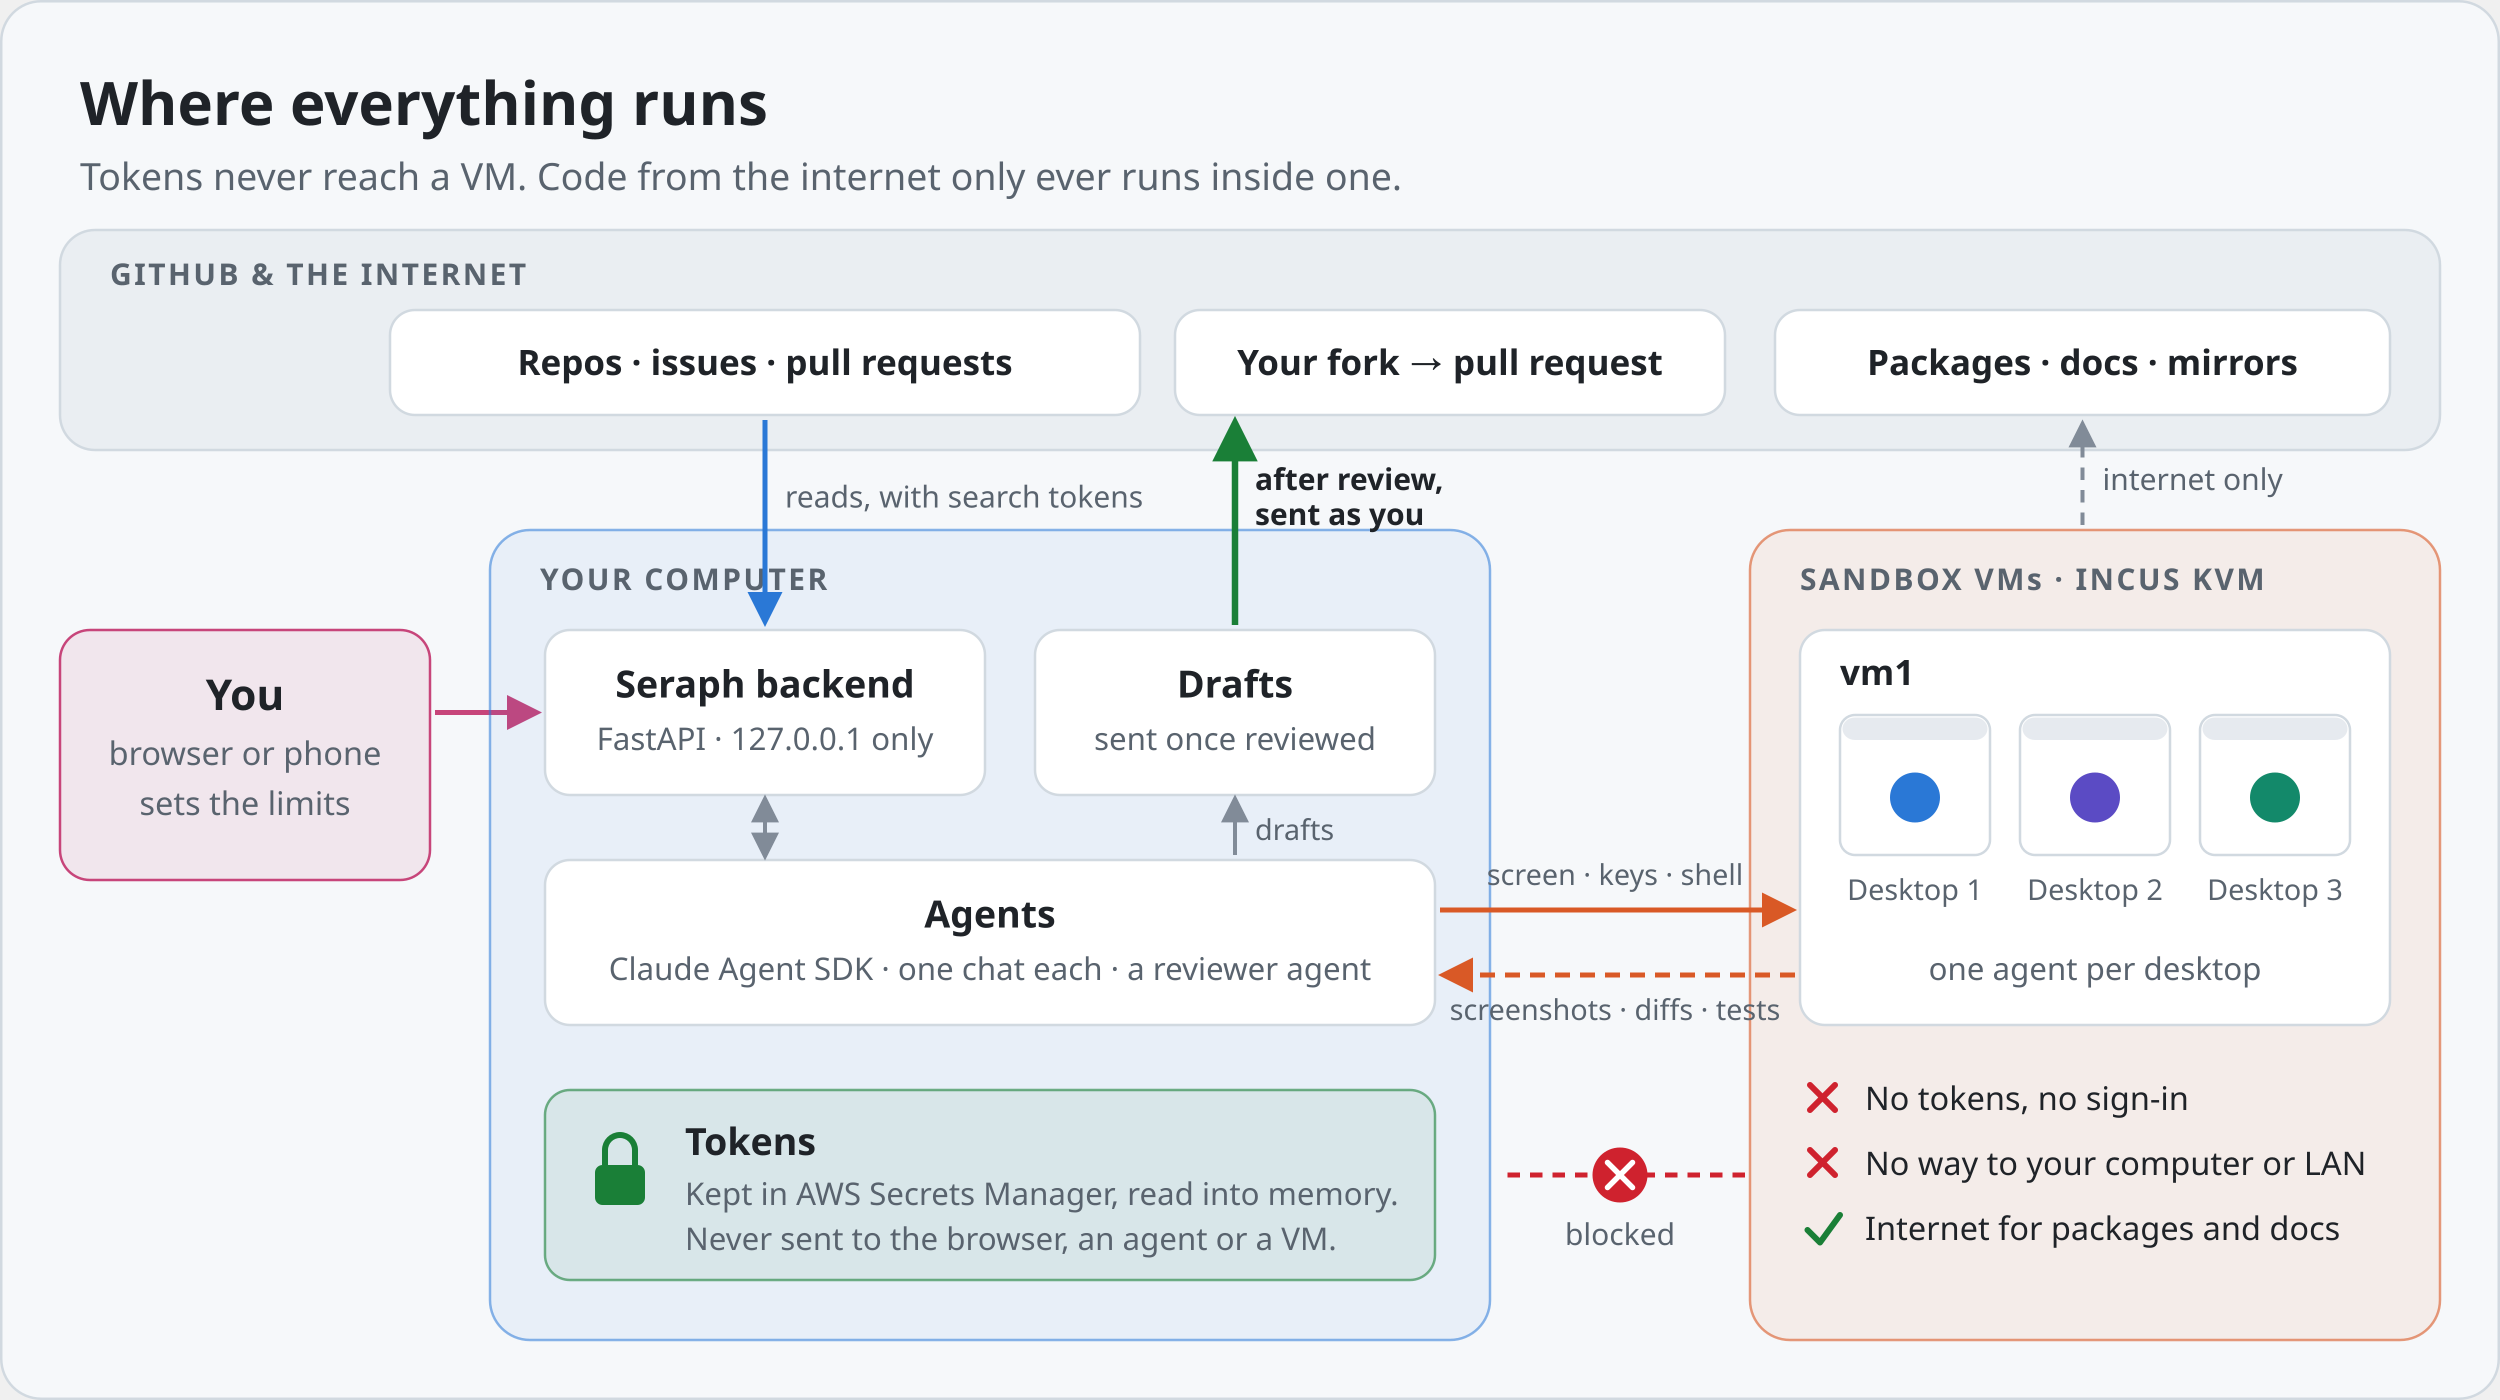
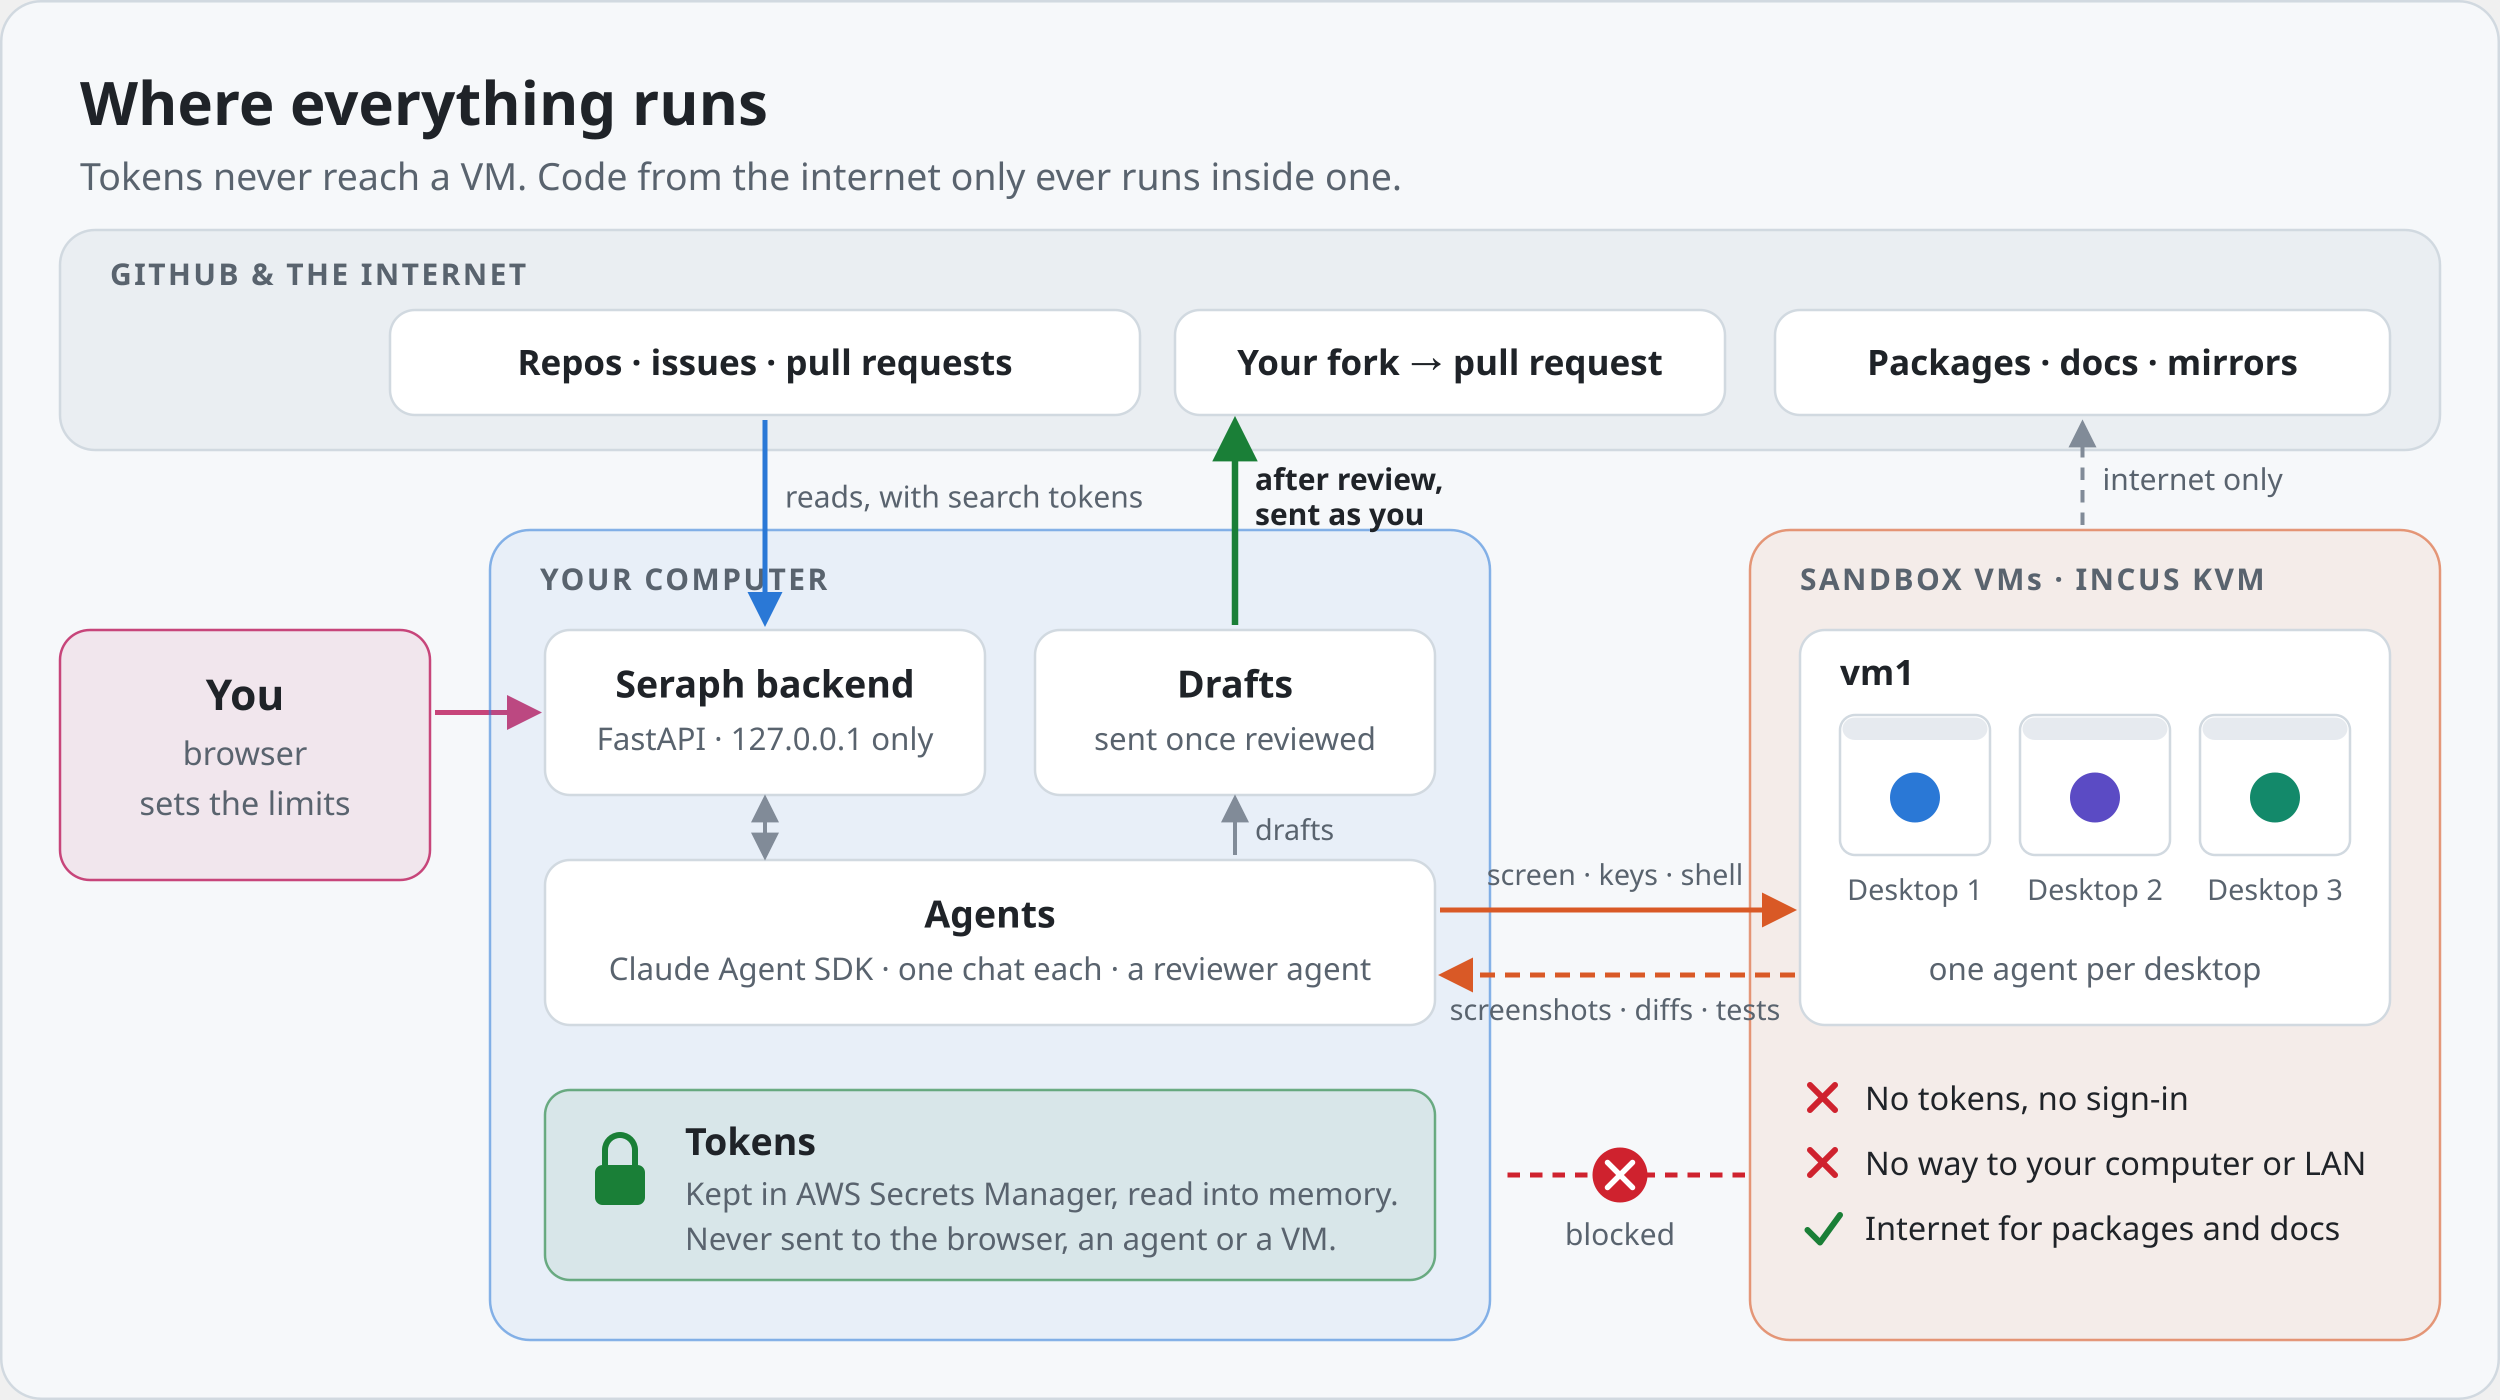
<svg xmlns="http://www.w3.org/2000/svg" viewBox="0 0 1000 560" width="1000" height="560" role="img" aria-label="Where everything runs. GitHub and the internet on top. Your computer runs the Seraph backend (FastAPI, 127.0.0.1 only), the drafts, the agents (Claude Agent SDK) and every token. It reads GitHub with search tokens and writes to GitHub after a reviewer agent passes a draft, as you. Sandbox VMs (Incus KVM) hold one agent per desktop; the agents drive them with screen, keys and shell and get back screenshots, diffs and test results. VMs have no tokens, reach the internet only, and are blocked from your computer and local network." font-family="-apple-system, BlinkMacSystemFont, 'Segoe UI', 'Noto Sans', Helvetica, Arial, sans-serif">
  <style>
    .bg { fill: #f6f8fa; stroke: #d1d9e0; }
    .zone { fill: #eaeef2; stroke: #d1d9e0; }
    .card { fill: #ffffff; stroke: #d1d9e0; }
    .bar { fill: #e6eaef; }
    .t { fill: #1f2328; }
    .m { fill: #59636e; }
    .lab { fill: #59636e; font-size: 12px; font-weight: 700; letter-spacing: 0.08em; }
    .ln { fill: none; stroke: #818b98; stroke-width: 1.6; }
    .hd { fill: #818b98; }
    @media (prefers-color-scheme: dark) {
      .bg { fill: #151b23; stroke: #3d444d; }
      .zone { fill: #212830; stroke: #3d444d; }
      .card { fill: #0d1117; stroke: #3d444d; }
      .bar { fill: #262c36; }
      .t { fill: #f0f6fc; }
      .m { fill: #9198a1; }
      .lab { fill: #9198a1; }
      .ln { stroke: #656c76; }
      .hd { fill: #656c76; }
    }
  </style>
  <defs>
    <marker id="head" viewBox="0 0 10 10" refX="8" refY="5" markerWidth="7" markerHeight="7" orient="auto-start-reverse">
      <path d="M0 0 L10 5 L0 10 z" class="hd" />
    </marker>
    <marker id="blue-head" viewBox="0 0 10 10" refX="8" refY="5" markerWidth="7" markerHeight="7" orient="auto-start-reverse">
      <path d="M0 0 L10 5 L0 10 z" fill="#2a78d6" />
    </marker>
    <marker id="green-head" viewBox="0 0 10 10" refX="8" refY="5" markerWidth="7" markerHeight="7" orient="auto-start-reverse">
      <path d="M0 0 L10 5 L0 10 z" fill="#1a7f37" />
    </marker>
    <marker id="orange-head" viewBox="0 0 10 10" refX="8" refY="5" markerWidth="7" markerHeight="7" orient="auto-start-reverse">
      <path d="M0 0 L10 5 L0 10 z" fill="#d95926" />
    </marker>
    <marker id="magenta-head" viewBox="0 0 10 10" refX="8" refY="5" markerWidth="7" markerHeight="7" orient="auto-start-reverse">
      <path d="M0 0 L10 5 L0 10 z" fill="#c7457a" />
    </marker>
  </defs>
  <rect class="bg" x="0.5" y="0.5" width="999" height="559" rx="16" />
  <text class="t" x="32" y="50" font-size="24" font-weight="700">Where everything runs</text>
  <text class="m" x="32" y="76" font-size="15">Tokens never reach a VM. Code from the internet only ever runs inside one.</text>
  <rect class="zone" x="24" y="92" width="952" height="88" rx="14" />
  <text class="lab" x="44" y="114">GITHUB &amp; THE INTERNET</text>
  <rect class="card" x="156" y="124" width="300" height="42" rx="10" />
  <text class="t" x="306" y="150" font-size="14" font-weight="600" text-anchor="middle">Repos · issues · pull requests</text>
  <rect class="card" x="470" y="124" width="220" height="42" rx="10" />
  <text class="t" x="580" y="150" font-size="14" font-weight="600" text-anchor="middle">Your fork → pull request</text>
  <rect class="card" x="710" y="124" width="246" height="42" rx="10" />
  <text class="t" x="833" y="150" font-size="14" font-weight="600" text-anchor="middle">Packages · docs · mirrors</text>
  <rect x="24" y="252" width="148" height="100" rx="12" fill="#c7457a" fill-opacity="0.10" stroke="#c7457a" />
  <text class="t" x="98" y="284" font-size="17" font-weight="700" text-anchor="middle">You</text>
-   <text class="m" x="98" y="306" font-size="13" text-anchor="middle">browser or phone</text>
+   <text class="m" x="98" y="306" font-size="13" text-anchor="middle">browser</text>
  <text class="m" x="98" y="326" font-size="13" text-anchor="middle">sets the limits</text>
  <line x1="174" y1="285" x2="214" y2="285" stroke="#c7457a" stroke-width="2" marker-end="url(#magenta-head)" />
  <rect x="196" y="212" width="400" height="324" rx="16" fill="#2a78d6" fill-opacity="0.07" stroke="#2a78d6" stroke-opacity="0.55" />
  <text class="lab" x="216" y="236">YOUR COMPUTER</text>
  <rect class="card" x="218" y="252" width="176" height="66" rx="10" />
  <text class="t" x="306" y="279" font-size="15" font-weight="700" text-anchor="middle">Seraph backend</text>
  <text class="m" x="306" y="300" font-size="12.5" text-anchor="middle">FastAPI · 127.0.0.1 only</text>
  <rect class="card" x="414" y="252" width="160" height="66" rx="10" />
  <text class="t" x="494" y="279" font-size="15" font-weight="700" text-anchor="middle">Drafts</text>
  <text class="m" x="494" y="300" font-size="12.5" text-anchor="middle">sent once reviewed</text>
  <rect class="card" x="218" y="344" width="356" height="66" rx="10" />
  <text class="t" x="396" y="371" font-size="15" font-weight="700" text-anchor="middle">Agents</text>
  <text class="m" x="396" y="392" font-size="12.5" text-anchor="middle">Claude Agent SDK · one chat each · a reviewer agent</text>
  <line class="ln" x1="306" y1="320" x2="306" y2="342" marker-start="url(#head)" marker-end="url(#head)" />
  <line class="ln" x1="494" y1="342" x2="494" y2="320" marker-end="url(#head)" />
  <text class="m" x="502" y="336" font-size="11.5">drafts</text>
  <rect x="218" y="436" width="356" height="76" rx="10" fill="#1a7f37" fill-opacity="0.08" stroke="#1a7f37" stroke-opacity="0.6" />
  <rect x="238" y="466" width="20" height="16" rx="3" fill="#1a7f37" />
  <path d="M242 466 V460 A6 6 0 0 1 254 460 V466" fill="none" stroke="#1a7f37" stroke-width="2.4" />
  <text class="t" x="274" y="462" font-size="15" font-weight="700">Tokens</text>
  <text class="m" x="274" y="482" font-size="12.5">Kept in AWS Secrets Manager, read into memory.</text>
  <text class="m" x="274" y="500" font-size="12.5">Never sent to the browser, an agent or a VM.</text>
  <line x1="306" y1="168" x2="306" y2="248" stroke="#2a78d6" stroke-width="2" marker-end="url(#blue-head)" />
  <text class="m" x="314" y="203" font-size="12">reads, with search tokens</text>
  <line x1="494" y1="250" x2="494" y2="170" stroke="#1a7f37" stroke-width="2.6" marker-end="url(#green-head)" />
  <text class="t" x="502" y="196" font-size="12" font-weight="600">after review,</text>
  <text class="t" x="502" y="210" font-size="12" font-weight="600">sent as you</text>
  <rect x="700" y="212" width="276" height="324" rx="16" fill="#d95926" fill-opacity="0.08" stroke="#d95926" stroke-opacity="0.6" />
  <text class="lab" x="720" y="236">SANDBOX VMs · INCUS KVM</text>
  <rect class="card" x="720" y="252" width="236" height="158" rx="10" />
  <text class="t" x="736" y="274" font-size="14" font-weight="700">vm1</text>
  <rect class="card" x="736" y="286" width="60" height="56" rx="6" />
  <rect class="bar" x="737" y="287" width="58" height="9" rx="5" />
  <circle cx="766" cy="319" r="10" fill="#2a78d6" />
  <rect class="card" x="808" y="286" width="60" height="56" rx="6" />
  <rect class="bar" x="809" y="287" width="58" height="9" rx="5" />
  <circle cx="838" cy="319" r="10" fill="#5b4bc4" />
  <rect class="card" x="880" y="286" width="60" height="56" rx="6" />
  <rect class="bar" x="881" y="287" width="58" height="9" rx="5" />
  <circle cx="910" cy="319" r="10" fill="#13896a" />
  <g class="m" font-size="11.5" text-anchor="middle">
    <text x="766" y="360">Desktop 1</text>
    <text x="838" y="360">Desktop 2</text>
    <text x="910" y="360">Desktop 3</text>
  </g>
  <text class="m" x="838" y="392" font-size="12.5" text-anchor="middle">one agent per desktop</text>
  <line x1="576" y1="364" x2="716" y2="364" stroke="#d95926" stroke-width="2" marker-end="url(#orange-head)" />
  <text class="m" x="646" y="354" font-size="11.5" text-anchor="middle">screen · keys · shell</text>
  <line x1="718" y1="390" x2="578" y2="390" stroke="#d95926" stroke-width="2" stroke-dasharray="6 4" marker-end="url(#orange-head)" />
  <text class="m" x="646" y="408" font-size="11.5" text-anchor="middle">screenshots · diffs · tests</text>
  <line class="ln" x1="833" y1="210" x2="833" y2="170" stroke-dasharray="5 4" marker-end="url(#head)" />
  <text class="m" x="841" y="196" font-size="12">internet only</text>
  <g font-size="13">
    <path d="M724 434 L734 444 M734 434 L724 444" stroke="#cf222e" stroke-width="2.4" stroke-linecap="round" />
    <text class="t" x="746" y="444">No tokens, no sign-in</text>
    <path d="M724 460 L734 470 M734 460 L724 470" stroke="#cf222e" stroke-width="2.4" stroke-linecap="round" />
    <text class="t" x="746" y="470">No way to your computer or LAN</text>
    <path d="M723 492 L728 497 L736 486" fill="none" stroke="#1a7f37" stroke-width="2.4" stroke-linecap="round" stroke-linejoin="round" />
    <text class="t" x="746" y="496">Internet for packages and docs</text>
  </g>
  <line x1="698" y1="470" x2="600" y2="470" stroke="#cf222e" stroke-width="2" stroke-dasharray="5 4" />
  <circle cx="648" cy="470" r="11" fill="#cf222e" />
  <path d="M643 465 L653 475 M653 465 L643 475" stroke="#ffffff" stroke-width="2.2" stroke-linecap="round" />
  <text class="m" x="648" y="498" font-size="12" text-anchor="middle">blocked</text>
</svg>
